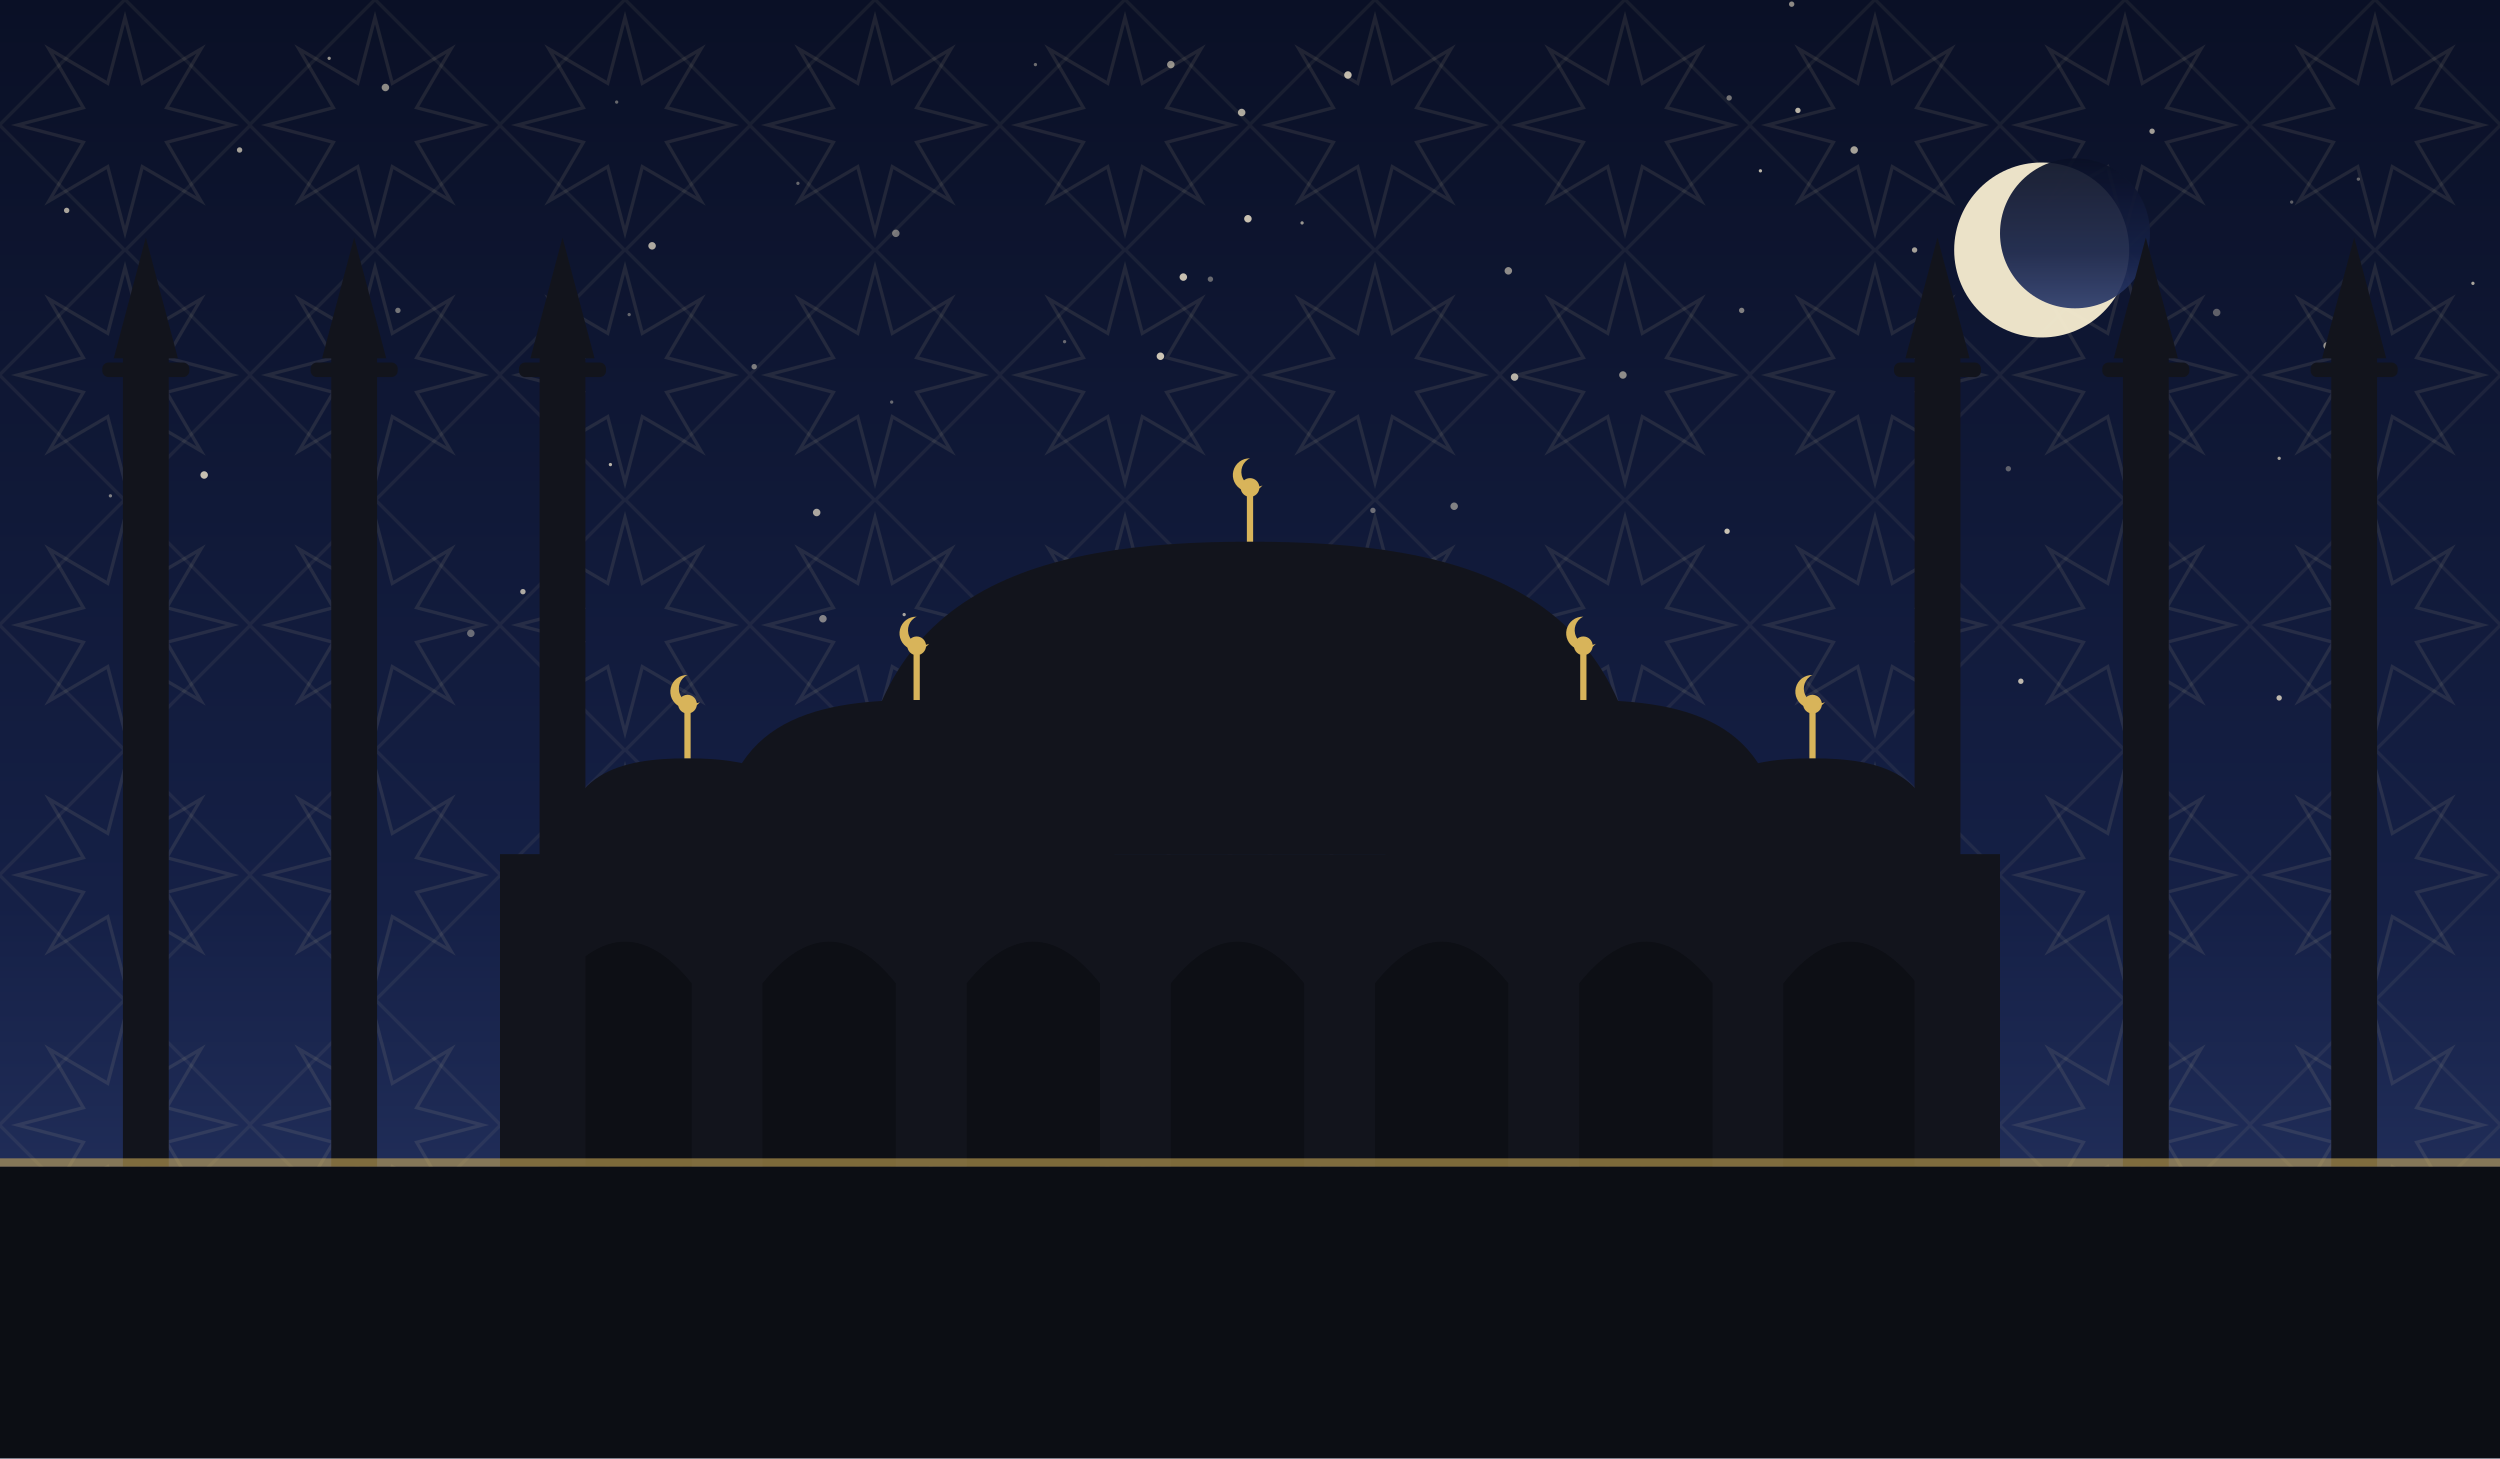
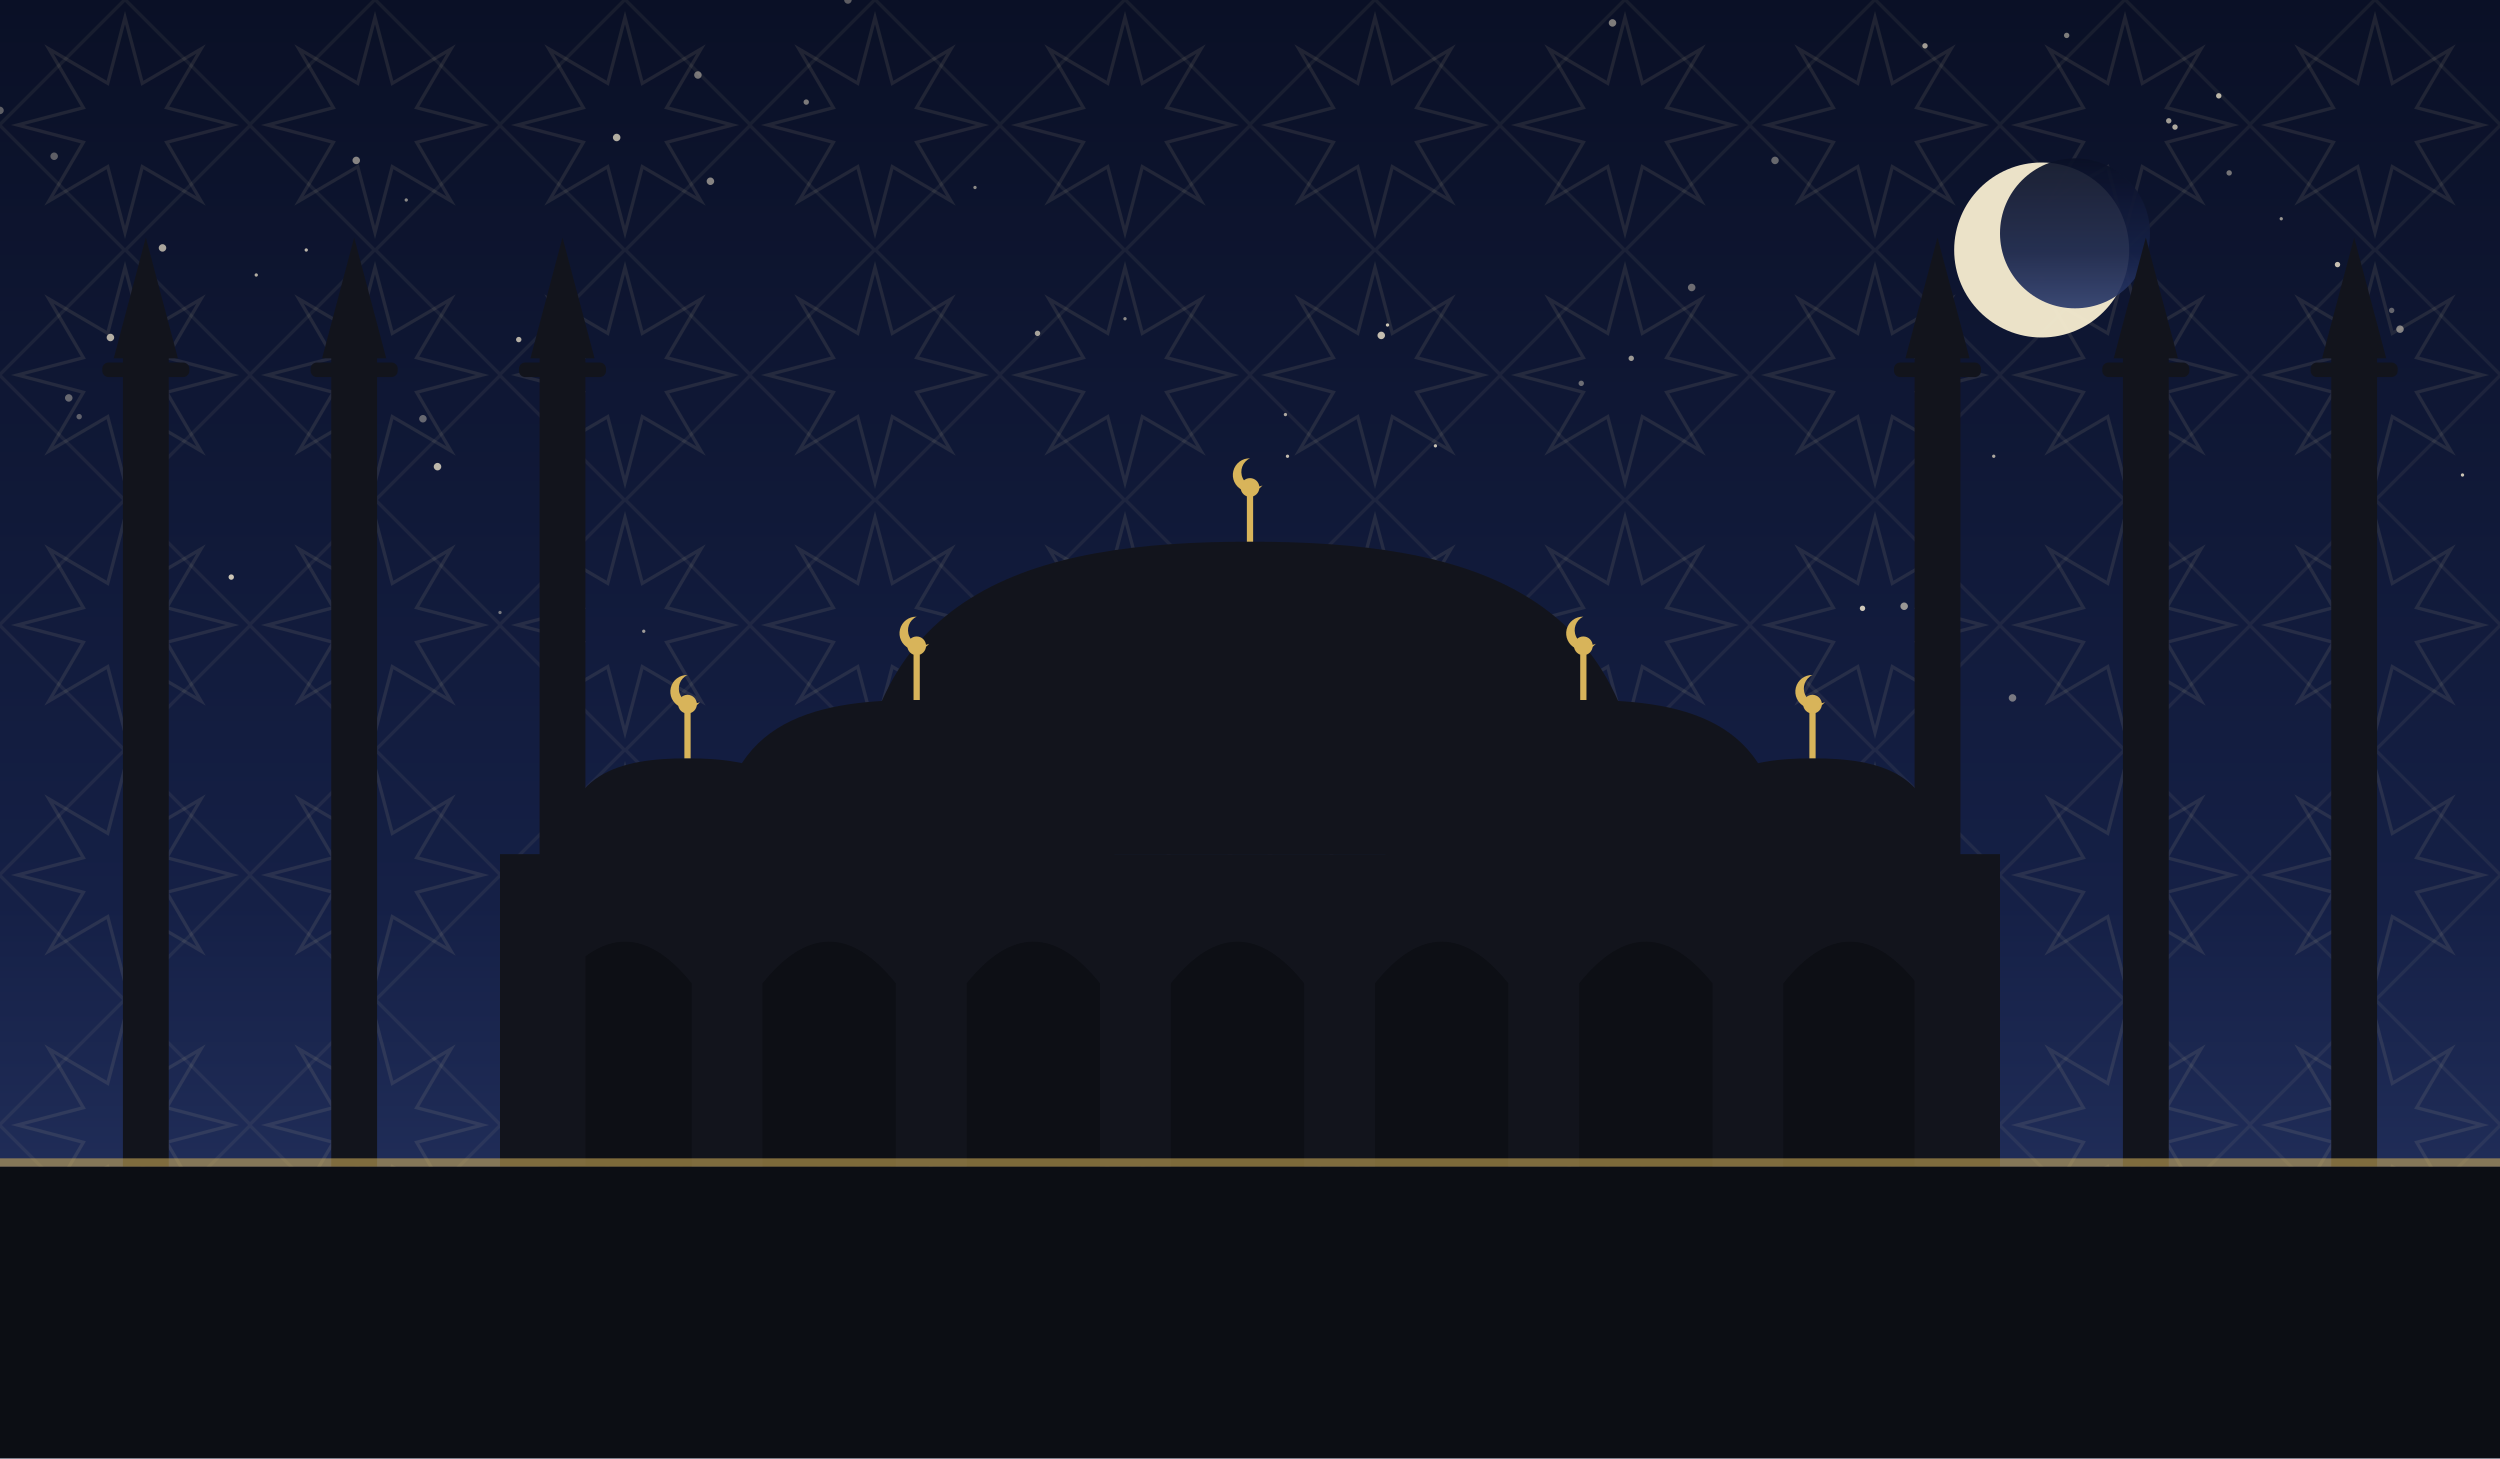
<svg xmlns="http://www.w3.org/2000/svg" viewBox="0 0 1200 700" role="img">
  <defs>
    <linearGradient id="sky" x1="0" y1="0" x2="0" y2="1">
      <stop offset="0" stop-color="#0a1026" />
      <stop offset="0.62" stop-color="#152046" />
      <stop offset="1" stop-color="#2b3a6b" />
    </linearGradient>
    <pattern id="g1" width="120" height="120" patternUnits="userSpaceOnUse">
      <polygon points="111.6,60.0 80.0,68.3 96.5,96.5 68.3,80.0 60.0,111.6 51.7,80.0 23.5,96.5 40.0,68.3 8.4,60.0 40.0,51.7 23.5,23.5 51.7,40.0 60.0,8.4 68.3,40.0 96.5,23.5 80.0,51.7" fill="none" stroke="#e8d9a8" stroke-width="1.6" opacity="0.1" />
      <rect x="17.4" y="17.4" width="85.2" height="85.2" fill="none" stroke="#e8d9a8" stroke-width="1.6" opacity="0.07" transform="rotate(45 60.0 60.0)" />
    </pattern>
  </defs>
  <rect width="1200" height="700" fill="url(#sky)" />
  <rect width="1200" height="700" fill="url(#g1)" />
-   <circle cx="1033" cy="63" r="1.3" fill="#f7ecd2" opacity="0.64" />
-   <circle cx="1187" cy="136" r="0.8" fill="#f7ecd2" opacity="0.67" />
-   <circle cx="566" cy="324" r="1.8" fill="#f7ecd2" opacity="0.69" />
-   <circle cx="970" cy="327" r="1.3" fill="#f7ecd2" opacity="0.75" />
-   <circle cx="599" cy="105" r="1.8" fill="#f7ecd2" opacity="0.80" />
-   <circle cx="53" cy="238" r="0.8" fill="#f7ecd2" opacity="0.49" />
-   <circle cx="1132" cy="86" r="0.8" fill="#f7ecd2" opacity="0.37" />
-   <circle cx="836" cy="149" r="1.3" fill="#f7ecd2" opacity="0.49" />
-   <circle cx="965" cy="127" r="0.8" fill="#f7ecd2" opacity="0.40" />
-   <circle cx="919" cy="120" r="1.3" fill="#f7ecd2" opacity="0.65" />
-   <circle cx="98" cy="228" r="1.8" fill="#f7ecd2" opacity="0.79" />
-   <circle cx="302" cy="151" r="0.8" fill="#f7ecd2" opacity="0.37" />
-   <circle cx="931" cy="329" r="0.8" fill="#f7ecd2" opacity="0.84" />
-   <circle cx="185" cy="42" r="1.8" fill="#f7ecd2" opacity="0.55" />
-   <circle cx="1064" cy="150" r="1.8" fill="#f7ecd2" opacity="0.35" />
-   <circle cx="568" cy="133" r="1.8" fill="#f7ecd2" opacity="0.79" />
-   <circle cx="497" cy="31" r="0.8" fill="#f7ecd2" opacity="0.42" />
-   <circle cx="251" cy="284" r="1.3" fill="#f7ecd2" opacity="0.69" />
-   <circle cx="430" cy="112" r="1.8" fill="#f7ecd2" opacity="0.45" />
-   <circle cx="434" cy="295" r="0.8" fill="#f7ecd2" opacity="0.65" />
-   <circle cx="863" cy="53" r="1.3" fill="#f7ecd2" opacity="0.74" />
-   <circle cx="1117" cy="166" r="1.8" fill="#f7ecd2" opacity="0.57" />
-   <circle cx="596" cy="54" r="1.8" fill="#f7ecd2" opacity="0.69" />
-   <circle cx="1100" cy="97" r="0.8" fill="#f7ecd2" opacity="0.35" />
-   <circle cx="829" cy="255" r="1.3" fill="#f7ecd2" opacity="0.80" />
-   <circle cx="383" cy="88" r="0.8" fill="#f7ecd2" opacity="0.39" />
-   <circle cx="362" cy="176" r="1.3" fill="#f7ecd2" opacity="0.47" />
-   <circle cx="166" cy="279" r="1.3" fill="#f7ecd2" opacity="0.49" />
-   <circle cx="395" cy="297" r="1.8" fill="#f7ecd2" opacity="0.50" />
-   <circle cx="449" cy="330" r="1.8" fill="#f7ecd2" opacity="0.55" />
-   <circle cx="928" cy="278" r="0.8" fill="#f7ecd2" opacity="0.69" />
-   <circle cx="32" cy="101" r="1.3" fill="#f7ecd2" opacity="0.67" />
-   <circle cx="761" cy="319" r="0.8" fill="#f7ecd2" opacity="0.44" />
-   <circle cx="115" cy="72" r="1.3" fill="#f7ecd2" opacity="0.65" />
-   <circle cx="1094" cy="220" r="0.8" fill="#f7ecd2" opacity="0.65" />
-   <circle cx="698" cy="243" r="1.8" fill="#f7ecd2" opacity="0.49" />
-   <circle cx="727" cy="181" r="1.8" fill="#f7ecd2" opacity="0.72" />
-   <circle cx="581" cy="134" r="1.3" fill="#f7ecd2" opacity="0.39" />
-   <circle cx="860" cy="2" r="1.3" fill="#f7ecd2" opacity="0.55" />
-   <circle cx="964" cy="225" r="1.3" fill="#f7ecd2" opacity="0.35" />
-   <circle cx="293" cy="223" r="0.8" fill="#f7ecd2" opacity="0.74" />
-   <circle cx="647" cy="36" r="1.8" fill="#f7ecd2" opacity="0.77" />
-   <circle cx="226" cy="304" r="1.8" fill="#f7ecd2" opacity="0.39" />
-   <circle cx="830" cy="47" r="1.3" fill="#f7ecd2" opacity="0.45" />
-   <circle cx="659" cy="245" r="1.3" fill="#f7ecd2" opacity="0.40" />
-   <circle cx="313" cy="118" r="1.8" fill="#f7ecd2" opacity="0.69" />
-   <circle cx="392" cy="246" r="1.8" fill="#f7ecd2" opacity="0.67" />
-   <circle cx="296" cy="49" r="0.8" fill="#f7ecd2" opacity="0.39" />
-   <circle cx="625" cy="107" r="0.8" fill="#f7ecd2" opacity="0.60" />
-   <circle cx="779" cy="180" r="1.8" fill="#f7ecd2" opacity="0.55" />
-   <circle cx="158" cy="28" r="0.8" fill="#f7ecd2" opacity="0.59" />
-   <circle cx="562" cy="31" r="1.8" fill="#f7ecd2" opacity="0.57" />
-   <circle cx="191" cy="149" r="1.3" fill="#f7ecd2" opacity="0.44" />
-   <circle cx="845" cy="82" r="0.8" fill="#f7ecd2" opacity="0.75" />
-   <circle cx="724" cy="130" r="1.8" fill="#f7ecd2" opacity="0.55" />
-   <circle cx="428" cy="193" r="0.8" fill="#f7ecd2" opacity="0.39" />
-   <circle cx="557" cy="171" r="1.8" fill="#f7ecd2" opacity="0.82" />
-   <circle cx="511" cy="164" r="0.8" fill="#f7ecd2" opacity="0.39" />
-   <circle cx="890" cy="72" r="1.8" fill="#f7ecd2" opacity="0.65" />
-   <circle cx="1094" cy="335" r="1.3" fill="#f7ecd2" opacity="0.75" />
+   <circle cx="65" cy="315" r="1.8" fill="#f7ecd2" opacity="0.60" />
+   <circle cx="123" cy="132" r="0.8" fill="#f7ecd2" opacity="0.71" />
+   <circle cx="894" cy="292" r="1.3" fill="#f7ecd2" opacity="0.83" />
+   <circle cx="914" cy="291" r="1.8" fill="#f7ecd2" opacity="0.59" />
+   <circle cx="111" cy="277" r="1.3" fill="#f7ecd2" opacity="0.82" />
+   <circle cx="429" cy="334" r="1.3" fill="#f7ecd2" opacity="0.71" />
+   <circle cx="980" cy="134" r="1.3" fill="#f7ecd2" opacity="0.55" />
+   <circle cx="540" cy="153" r="0.8" fill="#f7ecd2" opacity="0.55" />
+   <circle cx="957" cy="219" r="0.8" fill="#f7ecd2" opacity="0.68" />
+   <circle cx="335" cy="36" r="1.8" fill="#f7ecd2" opacity="0.45" />
+   <circle cx="666" cy="156" r="0.8" fill="#f7ecd2" opacity="0.81" />
+   <circle cx="966" cy="335" r="1.8" fill="#f7ecd2" opacity="0.45" />
+   <circle cx="203" cy="201" r="1.8" fill="#f7ecd2" opacity="0.38" />
+   <circle cx="1041" cy="58" r="1.3" fill="#f7ecd2" opacity="0.63" />
+   <circle cx="1152" cy="158" r="1.8" fill="#f7ecd2" opacity="0.51" />
+   <circle cx="992" cy="17" r="1.3" fill="#f7ecd2" opacity="0.49" />
+   <circle cx="249" cy="163" r="1.3" fill="#f7ecd2" opacity="0.72" />
+   <circle cx="147" cy="120" r="0.8" fill="#f7ecd2" opacity="0.75" />
+   <circle cx="38" cy="200" r="1.3" fill="#f7ecd2" opacity="0.35" />
+   <circle cx="618" cy="219" r="0.8" fill="#f7ecd2" opacity="0.77" />
+   <circle cx="1095" cy="105" r="0.8" fill="#f7ecd2" opacity="0.60" />
+   <circle cx="53" cy="162" r="1.8" fill="#f7ecd2" opacity="0.71" />
+   <circle cx="924" cy="22" r="1.3" fill="#f7ecd2" opacity="0.63" />
+   <circle cx="1044" cy="61" r="1.3" fill="#f7ecd2" opacity="0.69" />
+   <circle cx="341" cy="87" r="1.8" fill="#f7ecd2" opacity="0.52" />
+   <circle cx="759" cy="184" r="1.3" fill="#f7ecd2" opacity="0.41" />
+   <circle cx="210" cy="224" r="1.8" fill="#f7ecd2" opacity="0.75" />
+   <circle cx="1070" cy="83" r="1.3" fill="#f7ecd2" opacity="0.45" />
+   <circle cx="387" cy="49" r="1.3" fill="#f7ecd2" opacity="0.48" />
+   <circle cx="1065" cy="46" r="1.3" fill="#f7ecd2" opacity="0.75" />
+   <circle cx="296" cy="66" r="1.8" fill="#f7ecd2" opacity="0.71" />
+   <circle cx="696" cy="285" r="0.8" fill="#f7ecd2" opacity="0.45" />
+   <circle cx="33" cy="191" r="1.8" fill="#f7ecd2" opacity="0.38" />
+   <circle cx="971" cy="88" r="0.8" fill="#f7ecd2" opacity="0.83" />
+   <circle cx="1182" cy="228" r="0.8" fill="#f7ecd2" opacity="0.81" />
+   <circle cx="1122" cy="127" r="1.3" fill="#f7ecd2" opacity="0.79" />
+   <circle cx="479" cy="313" r="0.8" fill="#f7ecd2" opacity="0.62" />
+   <circle cx="477" cy="310" r="1.3" fill="#f7ecd2" opacity="0.55" />
+   <circle cx="468" cy="90" r="0.8" fill="#f7ecd2" opacity="0.55" />
+   <circle cx="1148" cy="149" r="1.3" fill="#f7ecd2" opacity="0.37" />
+   <circle cx="525" cy="275" r="1.8" fill="#f7ecd2" opacity="0.60" />
+   <circle cx="783" cy="172" r="1.3" fill="#f7ecd2" opacity="0.61" />
+   <circle cx="554" cy="272" r="1.3" fill="#f7ecd2" opacity="0.73" />
+   <circle cx="774" cy="11" r="1.8" fill="#f7ecd2" opacity="0.49" />
+   <circle cx="171" cy="77" r="1.8" fill="#f7ecd2" opacity="0.52" />
+   <circle cx="689" cy="214" r="0.8" fill="#f7ecd2" opacity="0.81" />
+   <circle cx="240" cy="294" r="0.8" fill="#f7ecd2" opacity="0.45" />
+   <circle cx="0" cy="53" r="1.8" fill="#f7ecd2" opacity="0.35" />
+   <circle cx="617" cy="199" r="0.8" fill="#f7ecd2" opacity="0.68" />
+   <circle cx="195" cy="96" r="0.8" fill="#f7ecd2" opacity="0.55" />
+   <circle cx="726" cy="296" r="1.8" fill="#f7ecd2" opacity="0.81" />
+   <circle cx="26" cy="75" r="1.8" fill="#f7ecd2" opacity="0.35" />
+   <circle cx="663" cy="161" r="1.8" fill="#f7ecd2" opacity="0.78" />
+   <circle cx="501" cy="298" r="1.3" fill="#f7ecd2" opacity="0.83" />
+   <circle cx="812" cy="138" r="1.8" fill="#f7ecd2" opacity="0.41" />
+   <circle cx="852" cy="77" r="1.8" fill="#f7ecd2" opacity="0.39" />
+   <circle cx="309" cy="303" r="0.8" fill="#f7ecd2" opacity="0.62" />
+   <circle cx="407" cy="0" r="1.8" fill="#f7ecd2" opacity="0.35" />
+   <circle cx="498" cy="160" r="1.3" fill="#f7ecd2" opacity="0.65" />
+   <circle cx="78" cy="119" r="1.8" fill="#f7ecd2" opacity="0.67" />
  <circle cx="980" cy="120" r="42" fill="#f6ecd0" opacity="0.95" />
  <circle cx="996" cy="112" r="36" fill="url(#sky)" opacity="0.92" />
  <rect x="240" y="410" width="720" height="150" fill="#12141c" />
  <path d="M 268 560 L 268 472 Q 300 432 332 472 L 332 560 Z" fill="#0c0e14" opacity="0.9" />
  <path d="M 366 560 L 366 472 Q 398 432 430 472 L 430 560 Z" fill="#0c0e14" opacity="0.9" />
  <path d="M 464 560 L 464 472 Q 496 432 528 472 L 528 560 Z" fill="#0c0e14" opacity="0.9" />
  <path d="M 562 560 L 562 472 Q 594 432 626 472 L 626 560 Z" fill="#0c0e14" opacity="0.9" />
  <path d="M 660 560 L 660 472 Q 692 432 724 472 L 724 560 Z" fill="#0c0e14" opacity="0.9" />
  <path d="M 758 560 L 758 472 Q 790 432 822 472 L 822 560 Z" fill="#0c0e14" opacity="0.9" />
  <path d="M 856 560 L 856 472 Q 888 432 920 472 L 920 560 Z" fill="#0c0e14" opacity="0.9" />
  <path d="M 410 410 C 410 282.5, 495.5 260, 600 260 C 704.5 260, 790 282.5, 790 410 Z" fill="#12141c" />
  <line x1="600" y1="260" x2="600" y2="238" stroke="#d8b45a" stroke-width="3" />
  <circle cx="600" cy="234" r="4.5" fill="#d8b45a" />
  <path d="M 600 220 a 8 8 0 1 0 6 13 a 6.4 6.4 0 1 1 -6 -13 Z" fill="#d8b45a" />
  <path d="M 345 412 C 345 347.4, 387.75 336.0, 440 336.0 C 492.25 336.0, 535 347.4, 535 412 Z" fill="#12141c" />
  <line x1="440" y1="336.0" x2="440" y2="314.0" stroke="#d8b45a" stroke-width="3" />
  <circle cx="440" cy="310.0" r="4.5" fill="#d8b45a" />
  <path d="M 440 296.0 a 8 8 0 1 0 6 13 a 6.4 6.4 0 1 1 -6 -13 Z" fill="#d8b45a" />
  <path d="M 665 412 C 665 347.4, 707.75 336.0, 760 336.0 C 812.25 336.0, 855 347.4, 855 412 Z" fill="#12141c" />
  <line x1="760" y1="336.0" x2="760" y2="314.0" stroke="#d8b45a" stroke-width="3" />
  <circle cx="760" cy="310.0" r="4.5" fill="#d8b45a" />
  <path d="M 760 296.0 a 8 8 0 1 0 6 13 a 6.4 6.4 0 1 1 -6 -13 Z" fill="#d8b45a" />
  <path d="M 270 412 C 270 371.2, 297.0 364.0, 330 364.0 C 363.0 364.0, 390 371.2, 390 412 Z" fill="#12141c" />
  <line x1="330" y1="364.0" x2="330" y2="342.0" stroke="#d8b45a" stroke-width="3" />
  <circle cx="330" cy="338.0" r="4.5" fill="#d8b45a" />
  <path d="M 330 324.0 a 8 8 0 1 0 6 13 a 6.4 6.4 0 1 1 -6 -13 Z" fill="#d8b45a" />
  <path d="M 810 412 C 810 371.2, 837.0 364.0, 870 364.0 C 903.0 364.0, 930 371.2, 930 412 Z" fill="#12141c" />
  <line x1="870" y1="364.0" x2="870" y2="342.0" stroke="#d8b45a" stroke-width="3" />
  <circle cx="870" cy="338.0" r="4.5" fill="#d8b45a" />
  <path d="M 870 324.0 a 8 8 0 1 0 6 13 a 6.4 6.4 0 1 1 -6 -13 Z" fill="#d8b45a" />
  <rect x="59.0" y="170" width="22" height="390" fill="#12141c" />
  <rect x="49.1" y="174" width="41.8" height="7" rx="3" fill="#12141c" />
  <path d="M 54.6 172 L 70 114 L 85.4 172 Z" fill="#12141c" />
  <rect x="159.0" y="170" width="22" height="390" fill="#12141c" />
  <rect x="149.1" y="174" width="41.8" height="7" rx="3" fill="#12141c" />
  <path d="M 154.6 172 L 170 114 L 185.4 172 Z" fill="#12141c" />
  <rect x="259.0" y="170" width="22" height="390" fill="#12141c" />
  <rect x="249.1" y="174" width="41.8" height="7" rx="3" fill="#12141c" />
  <path d="M 254.6 172 L 270 114 L 285.4 172 Z" fill="#12141c" />
  <rect x="919.0" y="170" width="22" height="390" fill="#12141c" />
  <rect x="909.1" y="174" width="41.8" height="7" rx="3" fill="#12141c" />
  <path d="M 914.6 172 L 930 114 L 945.4 172 Z" fill="#12141c" />
  <rect x="1019.0" y="170" width="22" height="390" fill="#12141c" />
  <rect x="1009.1" y="174" width="41.8" height="7" rx="3" fill="#12141c" />
  <path d="M 1014.6 172 L 1030 114 L 1045.4 172 Z" fill="#12141c" />
  <rect x="1119.0" y="170" width="22" height="390" fill="#12141c" />
  <rect x="1109.1" y="174" width="41.8" height="7" rx="3" fill="#12141c" />
  <path d="M 1114.6 172 L 1130 114 L 1145.4 172 Z" fill="#12141c" />
  <rect x="0" y="560" width="1200" height="140" fill="#0c0e14" />
  <rect x="0" y="556" width="1200" height="4" fill="#d8b45a" opacity="0.55" />
</svg>
